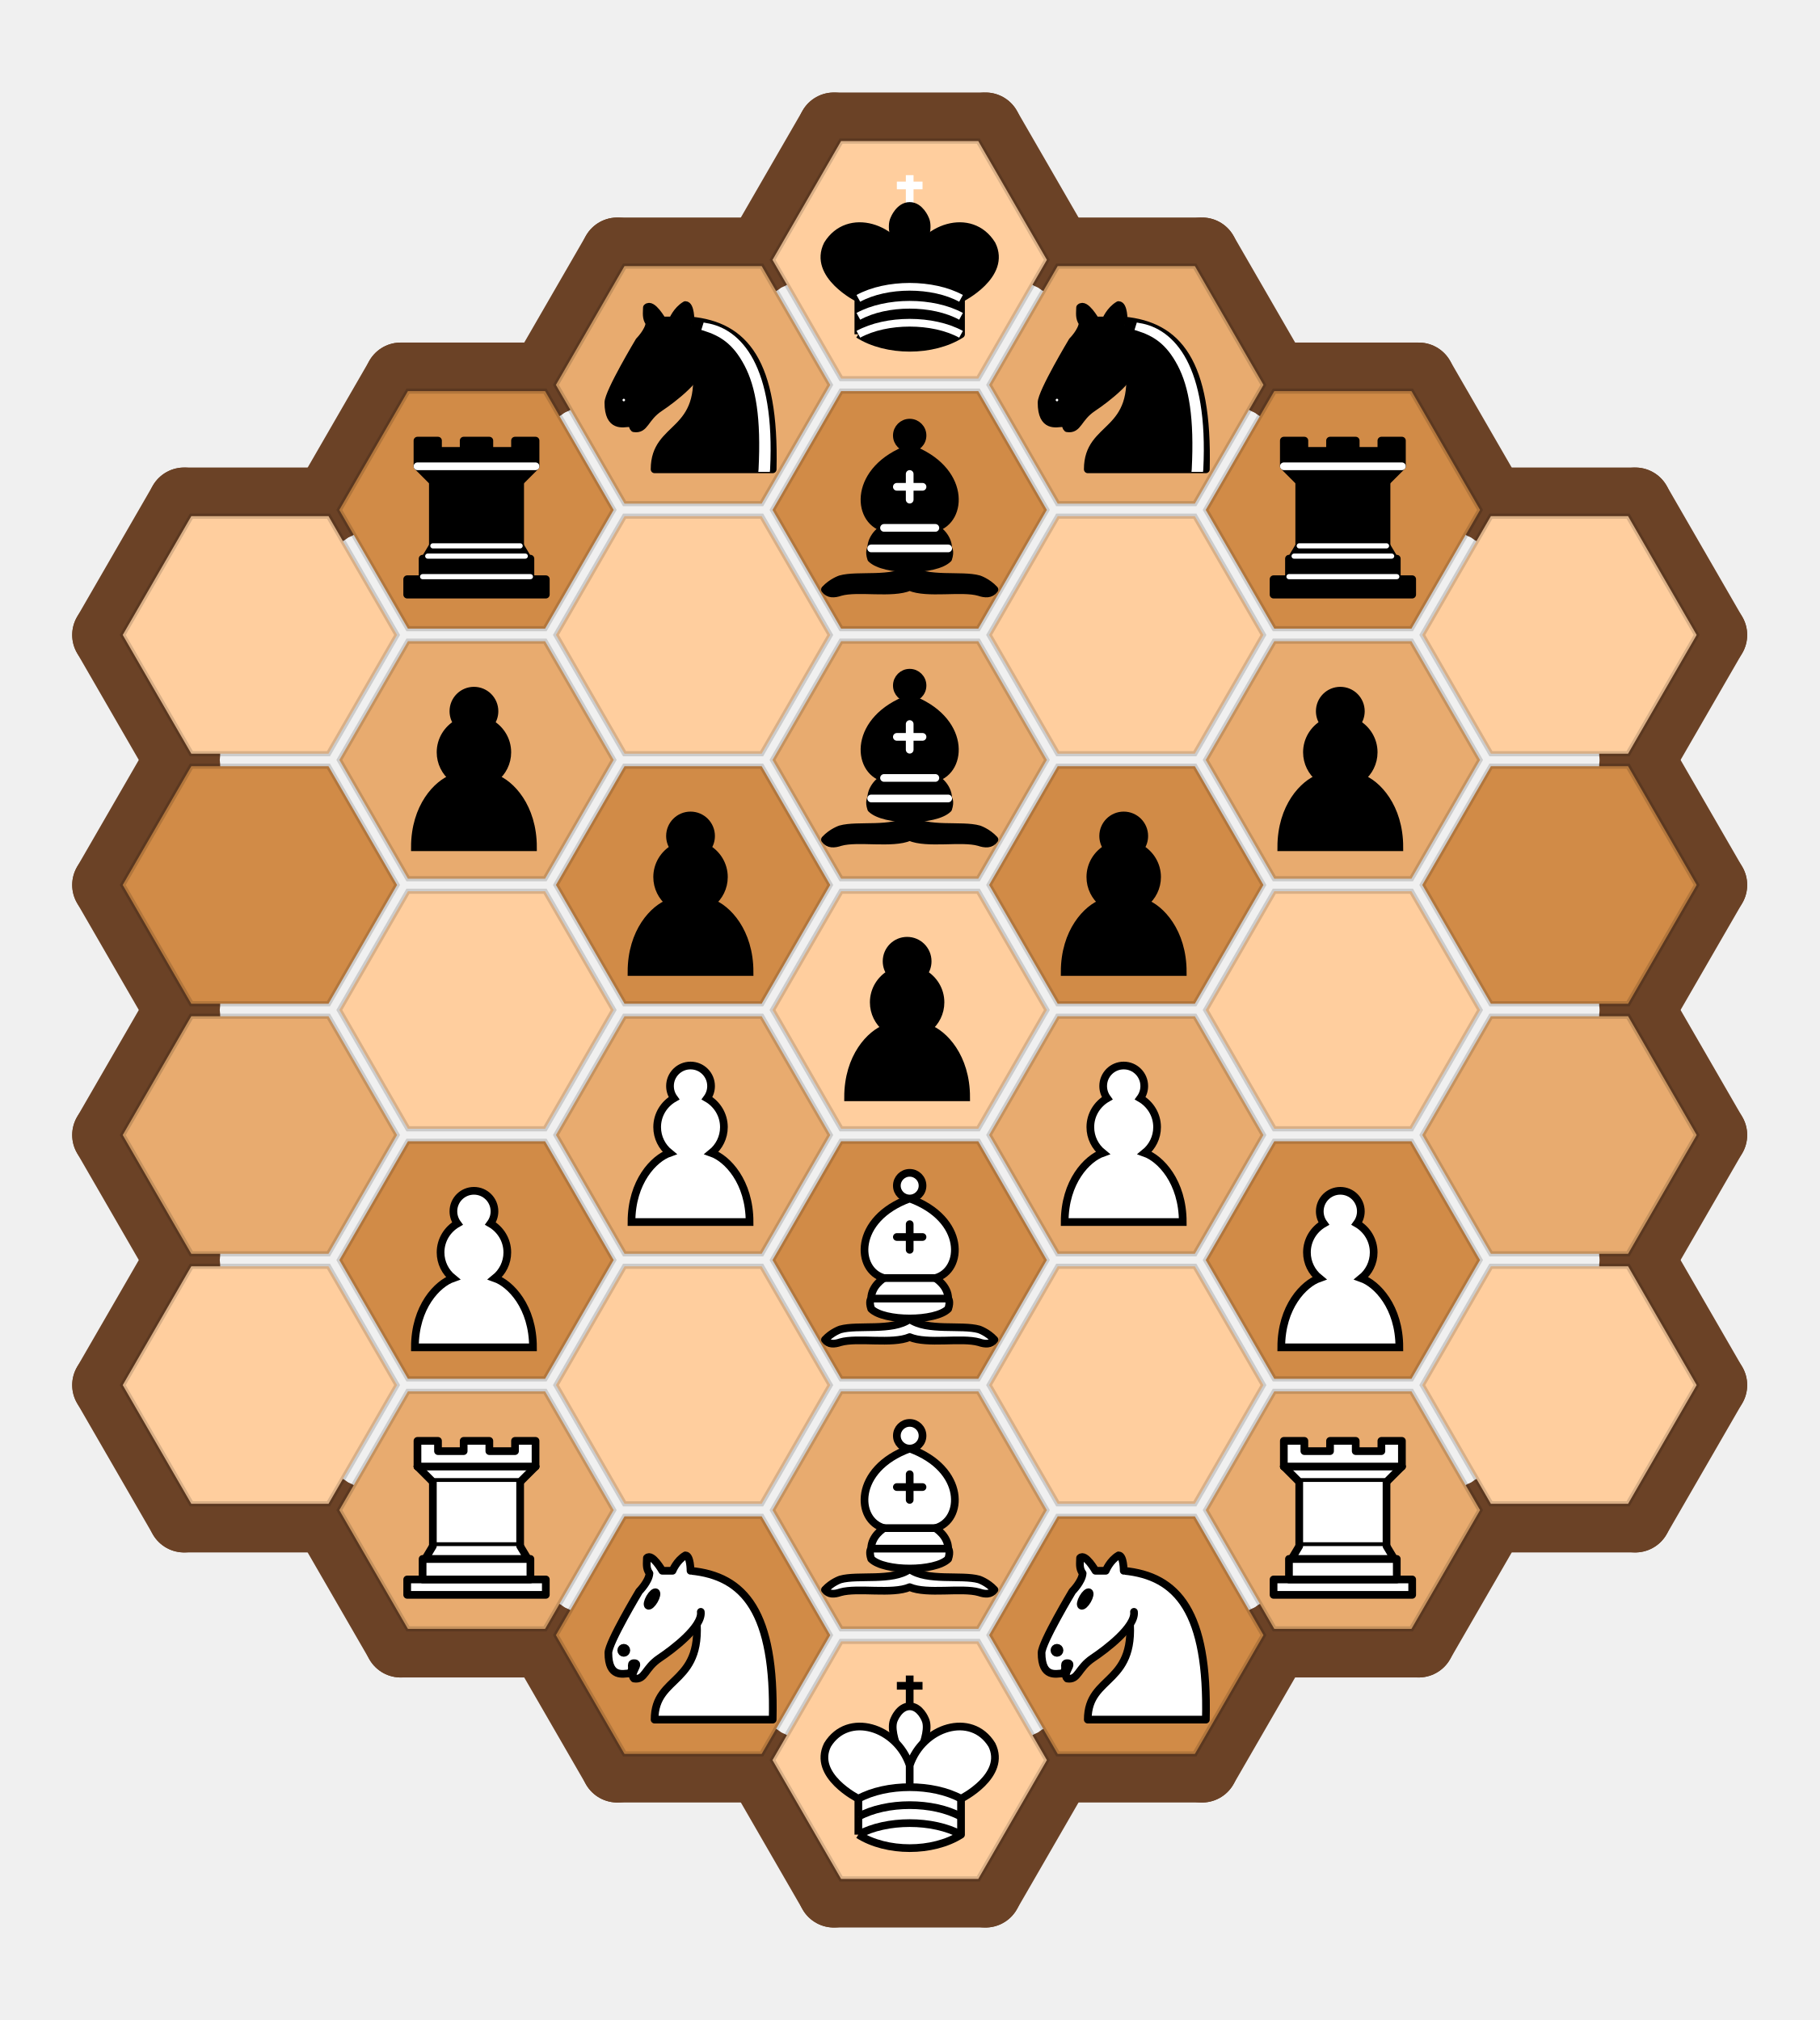
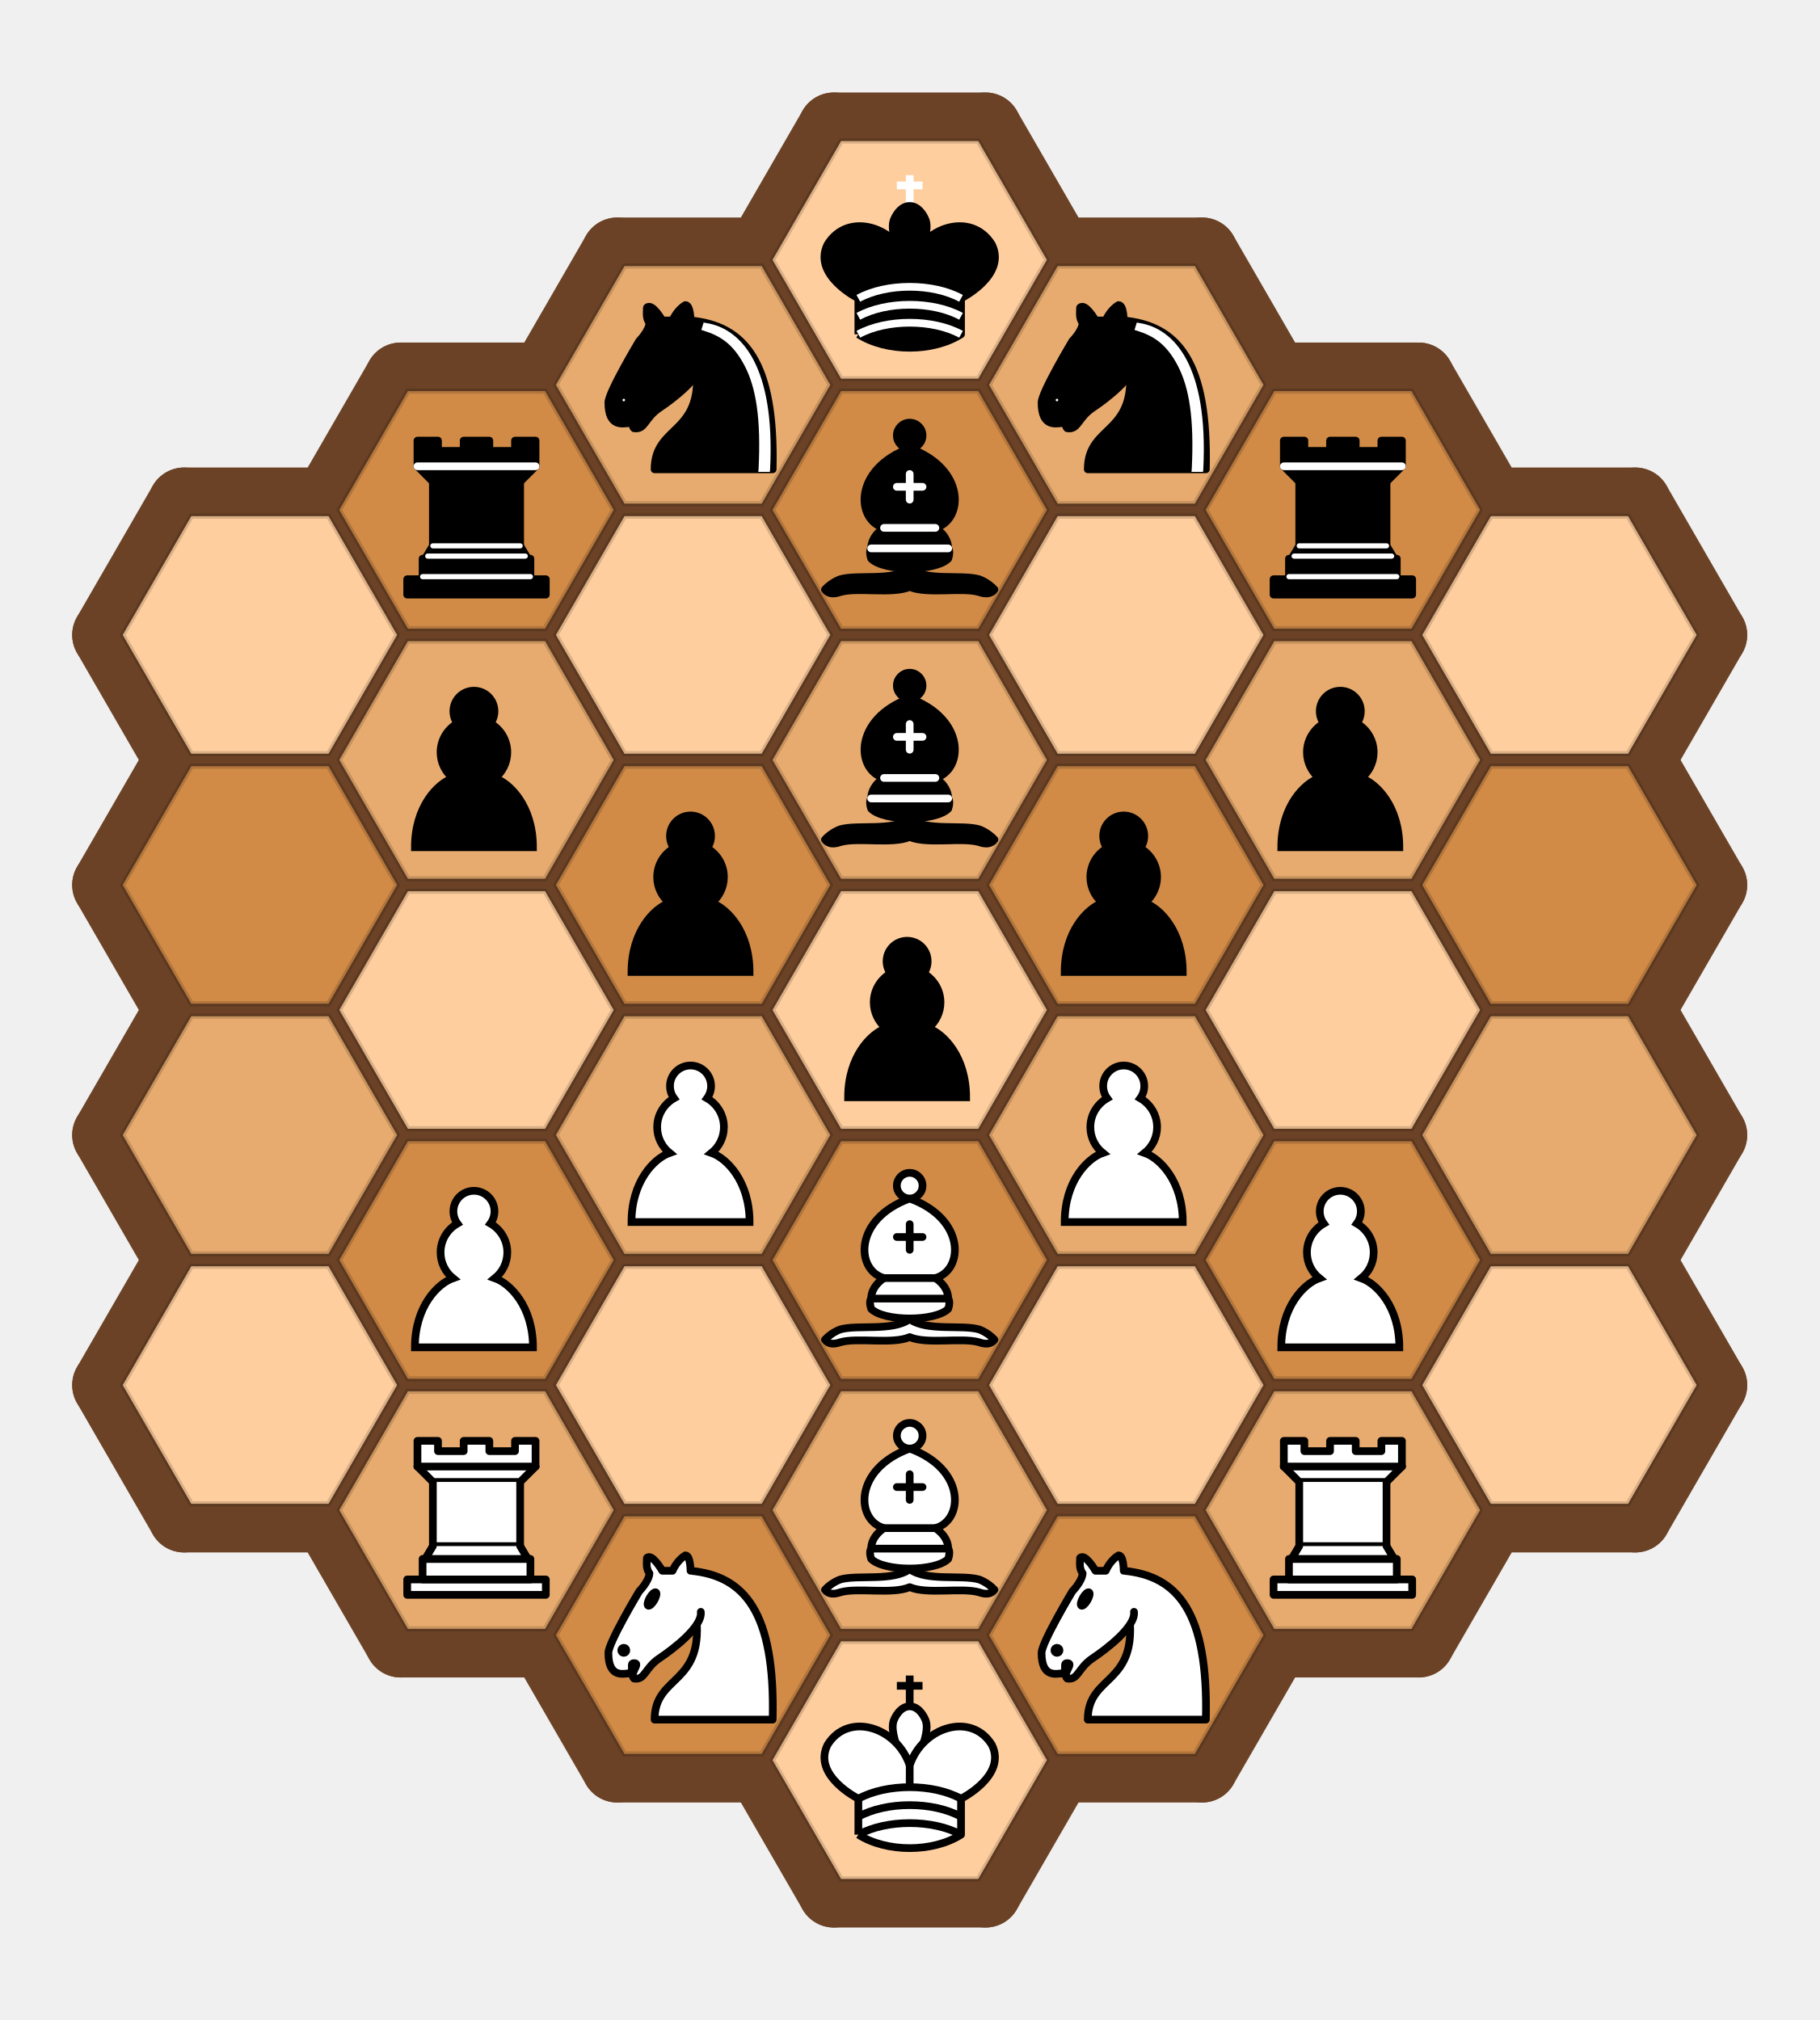
<svg xmlns="http://www.w3.org/2000/svg" viewBox="0 0 352.8 391.785" width="352.8" height="391.785">
  <defs>
    <symbol id="piece-mce-chess-bN" viewBox="0 0 45 45">
      <g style="fill:none;stroke:#000;stroke-width:1.5;stroke-linecap:round;stroke-linejoin:round">
        <path d="M 22,10 C 32.5,11 38.5,18 38,39 L 15,39 C 15,30 25,32.5 23,18" style="fill:#000" />
        <path d="M 24,18 C 24.38,20.91 18.45,25.37 16,27 C 13,29 13.18,31.34 11,31 C 9.958,30.06 12.41,27.96 11,28 C 10,28 11.19,29.23 10,30 C 9,30 5.997,31 6,26 C 6,24 12,14 12,14 C 12,14 13.89,12.1 14,10.5 C 13.27,9.506 13.5,8.5 13.5,7.5 C 14.5,6.5 16.5,10 16.5,10 L 18.5,10 C 18.5,10 19.28,8.008 21,7 C 22,7 22,10 22,10" style="fill:#000" />
        <path d="M 9.5,25.5 A 0.5,0.5 0 1 1 8.5,25.5 A 0.5,0.5 0 1 1 9.5,25.5 z" style="fill:#fff" />
        <path d="M 15,15.5 A 0.5,1.5 0 1 1 14,15.5 A 0.5,1.5 0 1 1 15,15.5 z" transform="matrix(0.866,0.5,-0.5,0.866,9.693,-5.173)" style="fill:#fff" />
        <path d="M 24.55,10.4 L 24.1,11.85 L 24.6,12 C 27.75,13 30.25,14.49 32.5,18.75 C 34.75,23.01 35.75,29.06 35.25,39 L 35.2,39.5 L 37.45,39.5 L 37.5,39 C 38,28.94 36.62,22.15 34.25,17.66 C 31.88,13.17 28.46,11.02 25.06,10.5 L 24.55,10.4 z" style="fill:#fff;stroke:none" />
      </g>
    </symbol>
    <symbol id="piece-mce-chess-bP" viewBox="0 0 45 45">
      <path d="M 22,9 C 19.79,9 18,10.79 18,13 C 18,13.89 18.29,14.71 18.78,15.38 C 16.83,16.5 15.5,18.59 15.5,21 C 15.5,23.03 16.44,24.84 17.91,26.03 C 14.91,27.09 10.5,31.58 10.5,39.5 L 33.5,39.5 C 33.5,31.58 29.09,27.09 26.09,26.03 C 27.56,24.84 28.5,23.03 28.5,21 C 28.5,18.59 27.17,16.5 25.22,15.38 C 25.71,14.71 26,13.89 26,13 C 26,10.79 24.21,9 22,9 z" style="fill:#000;stroke:#000;stroke-width:1.5;stroke-linecap:round" />
    </symbol>
    <symbol id="piece-mce-chess-wP" viewBox="0 0 45 45">
      <path d="M 22,9 C 19.79,9 18,10.79 18,13 C 18,13.89 18.29,14.71 18.78,15.38 C 16.83,16.5 15.5,18.59 15.5,21 C 15.5,23.03 16.44,24.84 17.91,26.03 C 14.91,27.09 10.5,31.58 10.5,39.5 L 33.5,39.5 C 33.5,31.58 29.09,27.09 26.09,26.03 C 27.56,24.84 28.5,23.03 28.5,21 C 28.5,18.59 27.17,16.5 25.22,15.38 C 25.71,14.71 26,13.89 26,13 C 26,10.79 24.21,9 22,9 z" style="fill:#fff;stroke:#000;stroke-width:1.5;stroke-linecap:round" />
    </symbol>
    <symbol id="piece-mce-chess-wN" viewBox="0 0 45 45">
      <g style="fill:none;stroke:#000;stroke-width:1.5;stroke-linecap:round;stroke-linejoin:round">
        <path d="M 22,10 C 32.5,11 38.5,18 38,39 L 15,39 C 15,30 25,32.5 23,18" style="fill:#fff" />
        <path d="M 24,18 C 24.38,20.91 18.45,25.37 16,27 C 13,29 13.18,31.34 11,31 C 9.958,30.06 12.41,27.96 11,28 C 10,28 11.19,29.23 10,30 C 9,30 5.997,31 6,26 C 6,24 12,14 12,14 C 12,14 13.89,12.1 14,10.5 C 13.27,9.506 13.5,8.5 13.5,7.5 C 14.5,6.5 16.5,10 16.5,10 L 18.5,10 C 18.5,10 19.28,8.008 21,7 C 22,7 22,10 22,10" style="fill:#fff" />
        <path d="M 9.5,25.5 A 0.5,0.5 0 1 1 8.5,25.5 A 0.5,0.5 0 1 1 9.5,25.5 z" style="fill:#000" />
        <path d="M 15,15.5 A 0.5,1.5 0 1 1 14,15.5 A 0.5,1.5 0 1 1 15,15.5 z" transform="matrix(0.866,0.5,-0.5,0.866,9.693,-5.173)" style="fill:#000" />
      </g>
    </symbol>
    <symbol id="piece-mce-chess-bR" viewBox="0 0 45 45">
      <g style="fill:#000;stroke:#000;stroke-width:1.5;stroke-linecap:round;stroke-linejoin:round">
        <path d="M 9,39 L 36,39 L 36,36 L 9,36 L 9,39 z" />
        <path d="M 12,36 L 12,32 L 33,32 L 33,36 L 12,36 z" />
        <path d="M 11,14 L 11,9 L 15,9 L 15,11 L 20,11 L 20,9 L 25,9 L 25,11 L 30,11 L 30,9 L 34,9 L 34,14" />
        <path d="M 34,14 L 31,17 L 14,17 L 11,14" />
        <path d="M 31,17 L 31,29.5 L 14,29.5 L 14,17" />
        <path d="M 31,29.5 L 32.5,32 L 12.5,32 L 14,29.5" />
        <path d="M 11,14 L 34,14" style="fill:none;stroke:#fff;stroke-linejoin:miter" />
        <path d="M 12,35.5 L 33,35.5" style="fill:none;stroke:#fff;stroke-width:1" />
        <path d="M 13,31.5 L 32,31.5" style="fill:none;stroke:#fff;stroke-width:1" />
        <path d="M 14,29.5 L 31,29.5" style="fill:none;stroke:#fff;stroke-width:1" />
      </g>
    </symbol>
    <symbol id="piece-mce-chess-wR" viewBox="0 0 45 45">
      <g style="fill:#fff;stroke:#000;stroke-width:1.5;stroke-linecap:round;stroke-linejoin:round">
        <path d="M 9,39 L 36,39 L 36,36 L 9,36 L 9,39 z" />
        <path d="M 12,36 L 12,32 L 33,32 L 33,36 L 12,36 z" />
        <path d="M 11,14 L 11,9 L 15,9 L 15,11 L 20,11 L 20,9 L 25,9 L 25,11 L 30,11 L 30,9 L 34,9 L 34,14" />
        <path d="M 34,14 L 31,17 L 14,17 L 11,14" />
        <path d="M 31,17 L 31,29.5 L 14,29.5 L 14,17" />
        <path d="M 31,29.5 L 32.5,32 L 12.5,32 L 14,29.5" />
        <path d="M 11,14 L 34,14" style="fill:none" />
      </g>
    </symbol>
    <symbol id="piece-mce-chess-bB" viewBox="0 0 45 45">
      <g style="fill:none;stroke:#000;stroke-width:1.5;stroke-linecap:round;stroke-linejoin:round">
        <g style="fill:#000;stroke-linecap:butt">
          <path d="M 9,36 C 12.39,35.03 19.11,36.43 22.5,34 C 25.89,36.43 32.61,35.03 36,36 C 36,36 37.65,36.54 39,38 C 38.32,38.97 37.2,38.91 36,38.5 C 32.61,37.53 25.89,38.96 22.5,37.5 C 19.11,38.96 12.39,37.53 9,38.5 C 7.8,38.91 6.68,38.97 6,38 C 7.35,36.54 9,36 9,36 z" />
          <path d="M 15,32 C 17.5,34.5 27.5,34.5 30,32 C 30.5,30.5 30,30 30,30 C 30,27.5 27.5,26 27.5,26 C 33,24.5 33.5,14.5 22.5,10.5 C 11.5,14.5 12,24.5 17.5,26 C 17.5,26 15,27.5 15,30 C 15,30 14.5,30.5 15,32 z" />
          <path d="M 25,8 A 2.5,2.5 0 1 1 20,8 A 2.5,2.5 0 1 1 25,8 z" />
        </g>
        <path d="M 17.5,26 L 27.5,26 M 15,30 L 30,30 M 22.5,15.5 L 22.5,20.5 M 20,18 L 25,18" style="fill:none;stroke:#fff;stroke-linejoin:miter" />
      </g>
    </symbol>
    <symbol id="piece-mce-chess-bK" viewBox="0 0 45 45">
      <g style="fill:#000;stroke:#000;stroke-width:1.5;stroke-linejoin:round">
        <path d="M 22.5,11.63 L 22.5,6" style="fill:none;stroke:#fff;stroke-linejoin:miter" />
        <path d="M 20,8 L 25,8" style="fill:none;stroke:#fff;stroke-linejoin:miter" />
        <path d="M 22.5,25 C 22.5,25 27,17.5 25.5,14.5 C 25.5,14.5 24.5,12 22.5,12 C 20.5,12 19.5,14.5 19.5,14.5 C 18,17.5 22.5,25 22.5,25" />
        <path d="M 12.5,37 C 18,40.5 27,40.5 32.5,37 L 32.5,30 C 32.5,30 41.5,25.5 38.5,19.5 C 34.5,13 25,16 22.5,23.5 L 22.5,27 L 22.5,23.5 C 20,16 10.5,13 6.5,19.5 C 3.5,25.5 12.5,30 12.5,30 L 12.5,37" />
        <path d="M 12.5,30 C 18,27 27,27 32.5,30" style="fill:none;stroke:#fff" />
        <path d="M 12.5,33.5 C 18,30.5 27,30.5 32.5,33.5" style="fill:none;stroke:#fff" />
        <path d="M 12.5,37 C 18,34 27,34 32.5,37" style="fill:none;stroke:#fff" />
      </g>
    </symbol>
    <symbol id="piece-mce-chess-wB" viewBox="0 0 45 45">
      <g style="fill:none;stroke:#000;stroke-width:1.5;stroke-linecap:round;stroke-linejoin:round">
        <g style="fill:#fff;stroke-linecap:butt">
          <path d="M 9,36 C 12.39,35.03 19.11,36.43 22.5,34 C 25.89,36.43 32.61,35.03 36,36 C 36,36 37.65,36.54 39,38 C 38.32,38.97 37.2,38.91 36,38.5 C 32.61,37.53 25.89,38.96 22.5,37.5 C 19.11,38.96 12.39,37.53 9,38.5 C 7.8,38.91 6.68,38.97 6,38 C 7.35,36.54 9,36 9,36 z" />
          <path d="M 15,32 C 17.5,34.5 27.5,34.5 30,32 C 30.5,30.5 30,30 30,30 C 30,27.5 27.5,26 27.5,26 C 33,24.5 33.5,14.5 22.5,10.5 C 11.5,14.5 12,24.5 17.5,26 C 17.5,26 15,27.5 15,30 C 15,30 14.5,30.5 15,32 z" />
          <path d="M 25,8 A 2.5,2.5 0 1 1 20,8 A 2.5,2.5 0 1 1 25,8 z" />
        </g>
        <path d="M 17.5,26 L 27.5,26 M 15,30 L 30,30 M 22.5,15.5 L 22.5,20.5 M 20,18 L 25,18" style="fill:none;stroke:#000;stroke-linejoin:miter" />
      </g>
    </symbol>
    <symbol id="piece-mce-chess-wK" viewBox="0 0 45 45">
      <g style="fill:#fff;stroke:#000;stroke-width:1.5;stroke-linejoin:round">
        <path d="M 22.5,11.63 L 22.5,6" style="fill:none;stroke-linejoin:miter" />
        <path d="M 20,8 L 25,8" style="fill:none;stroke-linejoin:miter" />
        <path d="M 22.5,25 C 22.5,25 27,17.5 25.5,14.5 C 25.5,14.5 24.5,12 22.5,12 C 20.5,12 19.5,14.5 19.5,14.5 C 18,17.5 22.5,25 22.5,25" />
        <path d="M 12.5,37 C 18,40.5 27,40.5 32.5,37 L 32.5,30 C 32.5,30 41.5,25.5 38.5,19.5 C 34.5,13 25,16 22.5,23.5 L 22.5,27 L 22.5,23.5 C 20,16 10.5,13 6.5,19.5 C 3.5,25.5 12.5,30 12.5,30 L 12.5,37" />
        <path d="M 12.5,30 C 18,27 27,27 32.5,30" />
        <path d="M 12.5,33.5 C 18,30.5 27,30.5 32.5,33.5" />
        <path d="M 12.5,37 C 18,34 27,34 32.5,37" />
      </g>
    </symbol>
  </defs>
+   <g fill="#6b4226">
+     <polygon points="80.64,123.15 65.52,149.33 35.28,149.33 20.16,123.15 35.28,96.96 65.52,96.96" />
+     <polygon points="80.64,171.64 65.52,197.83 35.28,197.83 20.16,171.64 35.28,145.45 65.52,145.45" />
+     <polygon points="80.64,220.14 65.52,246.33 35.28,246.33 20.16,220.14 35.28,193.95 65.52,193.95" />
+     <polygon points="80.64,268.64 65.52,294.83 35.28,294.83 20.16,268.64 35.28,242.45 65.52,242.45" />
+     <polygon points="122.64,98.90 107.52,125.09 77.28,125.09 62.16,98.90 77.28,72.71 107.52,72.71" />
+     <polygon points="122.64,147.39 107.52,173.58 77.28,173.58 62.16,147.39 77.28,121.21 107.52,121.21" />
+     <polygon points="122.64,195.89 107.52,222.08 77.28,222.08 62.16,195.89 77.28,169.70 107.52,169.70" />
+     <polygon points="122.64,244.39 107.52,270.58 77.28,270.58 62.16,244.39 77.28,218.20 107.52,218.20" />
+     <polygon points="122.64,292.89 107.52,319.08 77.28,319.08 62.16,292.89 77.28,266.70 107.52,266.70" />
+     <polygon points="164.64,74.65 149.52,100.84 119.28,100.84 104.16,74.65 119.28,48.46 149.52,48.46" />
+     <polygon points="164.64,123.15 149.52,149.33 119.28,149.33 104.16,123.15 119.28,96.96 149.52,96.96" />
+     <polygon points="164.64,171.64 149.52,197.83 119.28,197.83 104.16,171.64 119.28,145.45 149.52,145.45" />
+     <polygon points="164.64,220.14 149.52,246.33 119.28,246.33 104.16,220.14 119.28,193.95 149.52,193.95" />
+     <polygon points="164.64,268.64 149.52,294.83 119.28,294.83 104.16,268.64 119.28,242.45 149.52,242.45" />
+     <polygon points="164.64,317.14 149.52,343.32 119.28,343.32 104.16,317.14 119.28,290.95 149.52,290.95" />
+     <polygon points="206.64,50.40 191.52,76.59 161.28,76.59 146.16,50.40 161.28,24.21 191.52,24.21" />
+     <polygon points="206.64,98.90 191.52,125.09 161.28,125.09 146.16,98.90 161.28,72.71 191.52,72.71" />
+     <polygon points="206.64,147.39 191.52,173.58 161.28,173.58 146.16,147.39 161.28,121.21 191.52,121.21" />
+     <polygon points="206.64,195.89 191.52,222.08 161.28,222.08 146.16,195.89 161.28,169.70 191.52,169.70" />
+     <polygon points="206.64,244.39 191.52,270.58 161.28,270.58 146.16,244.39 161.28,218.20 191.52,218.20" />
+     <polygon points="206.64,292.89 191.52,319.08 161.28,319.08 146.16,292.89 161.28,266.70 191.52,266.70" />
+     <polygon points="206.64,341.38 191.52,367.57 161.28,367.57 146.16,341.38 161.28,315.20 191.52,315.20" />
+     <polygon points="248.64,74.65 233.52,100.84 203.28,100.84 188.16,74.65 203.28,48.46 233.52,48.46" />
+     <polygon points="248.64,123.15 233.52,149.33 203.28,149.33 188.16,123.15 203.28,96.96 233.52,96.96" />
+     <polygon points="248.64,171.64 233.52,197.83 203.28,197.83 188.16,171.64 203.28,145.45 233.52,145.45" />
+     <polygon points="248.64,220.14 233.52,246.33 203.28,246.33 188.16,220.14 203.28,193.95 233.52,193.95" />
+     <polygon points="248.64,268.64 233.52,294.83 203.28,294.83 188.16,268.64 203.28,242.45 233.52,242.45" />
+     <polygon points="248.64,317.14 233.52,343.32 203.28,343.32 188.16,317.14 203.28,290.95 233.52,290.95" />
+     <polygon points="290.64,98.90 275.52,125.09 245.28,125.09 230.16,98.90 245.28,72.71 275.52,72.71" />
+     <polygon points="290.64,147.39 275.52,173.58 245.28,173.58 230.16,147.39 245.28,121.21 275.52,121.21" />
+     <polygon points="290.64,195.89 275.52,222.08 245.28,222.08 230.16,195.89 245.28,169.70 275.52,169.70" />
+     <polygon points="290.64,244.39 275.52,270.58 245.28,270.58 230.16,244.39 245.28,218.20 275.52,218.20" />
+     <polygon points="290.64,292.89 275.52,319.08 245.28,319.08 230.16,292.89 245.28,266.70 275.52,266.70" />
+     <polygon points="332.64,123.15 317.52,149.33 287.28,149.33 272.16,123.15 287.28,96.96 317.52,96.96" />
+     <polygon points="332.64,171.64 317.52,197.83 287.28,197.83 272.16,171.64 287.28,145.45 317.52,145.45" />
+     <polygon points="332.64,220.14 317.52,246.33 287.28,246.33 272.16,220.14 287.28,193.95 317.52,193.95" />
+     <polygon points="332.64,268.64 317.52,294.83 287.28,294.83 272.16,268.64 287.28,242.45 317.52,242.45" />
+   </g>
  <g fill="none" stroke="#6b4226" stroke-width="14" stroke-linecap="round" stroke-linejoin="round">
    <line x1="35.70" y1="148.61" x2="21.00" y2="123.15" />
    <line x1="21.00" y1="123.15" x2="35.70" y2="97.68" />
    <line x1="35.70" y1="97.68" x2="65.10" y2="97.68" />
    <line x1="35.70" y1="197.10" x2="21.00" y2="171.64" />
    <line x1="21.00" y1="171.64" x2="35.70" y2="146.18" />
    <line x1="35.70" y1="245.60" x2="21.00" y2="220.14" />
    <line x1="21.00" y1="220.14" x2="35.70" y2="194.68" />
    <line x1="65.10" y1="294.10" x2="35.70" y2="294.10" />
    <line x1="35.70" y1="294.10" x2="21.00" y2="268.64" />
    <line x1="21.00" y1="268.64" x2="35.70" y2="243.18" />
    <line x1="63.00" y1="98.90" x2="77.70" y2="73.44" />
    <line x1="77.70" y1="73.44" x2="107.10" y2="73.44" />
    <line x1="107.10" y1="318.35" x2="77.70" y2="318.35" />
    <line x1="77.70" y1="318.35" x2="63.00" y2="292.89" />
    <line x1="105.00" y1="74.65" x2="119.70" y2="49.19" />
    <line x1="119.70" y1="49.19" x2="149.10" y2="49.19" />
    <line x1="149.10" y1="342.60" x2="119.70" y2="342.60" />
    <line x1="119.70" y1="342.60" x2="105.00" y2="317.14" />
    <line x1="147.00" y1="50.40" x2="161.70" y2="24.94" />
    <line x1="161.70" y1="24.94" x2="191.10" y2="24.94" />
    <line x1="191.10" y1="24.94" x2="205.80" y2="50.40" />
    <line x1="205.80" y1="341.38" x2="191.10" y2="366.85" />
    <line x1="191.10" y1="366.85" x2="161.70" y2="366.85" />
    <line x1="161.70" y1="366.85" x2="147.00" y2="341.38" />
    <line x1="203.70" y1="49.19" x2="233.10" y2="49.19" />
    <line x1="233.10" y1="49.19" x2="247.80" y2="74.65" />
    <line x1="247.80" y1="317.14" x2="233.10" y2="342.60" />
    <line x1="233.10" y1="342.60" x2="203.70" y2="342.60" />
    <line x1="245.70" y1="73.44" x2="275.10" y2="73.44" />
    <line x1="275.10" y1="73.44" x2="289.80" y2="98.90" />
    <line x1="289.80" y1="292.89" x2="275.10" y2="318.35" />
    <line x1="275.10" y1="318.35" x2="245.70" y2="318.35" />
    <line x1="331.80" y1="123.15" x2="317.10" y2="148.61" />
    <line x1="287.70" y1="97.68" x2="317.10" y2="97.68" />
    <line x1="317.10" y1="97.68" x2="331.80" y2="123.15" />
    <line x1="331.80" y1="171.64" x2="317.10" y2="197.10" />
    <line x1="317.10" y1="146.18" x2="331.80" y2="171.64" />
    <line x1="331.80" y1="220.14" x2="317.10" y2="245.60" />
    <line x1="317.10" y1="194.68" x2="331.80" y2="220.14" />
    <line x1="331.80" y1="268.64" x2="317.10" y2="294.10" />
    <line x1="317.10" y1="294.10" x2="287.70" y2="294.10" />
    <line x1="317.10" y1="243.18" x2="331.80" y2="268.64" />
  </g>
  <polygon points="77.00,123.15 63.70,146.18 37.10,146.18 23.80,123.15 37.10,100.11 63.70,100.11" fill="#ffce9e" stroke="rgba(0,0,0,0.15)" stroke-width="1" data-sq="-3,0" class="board-cell" />
  <polygon points="77.00,171.64 63.70,194.68 37.10,194.68 23.80,171.64 37.10,148.61 63.70,148.61" fill="#d18b47" stroke="rgba(0,0,0,0.15)" stroke-width="1" data-sq="-3,1" class="board-cell" />
  <polygon points="77.00,220.14 63.70,243.18 37.10,243.18 23.80,220.14 37.10,197.10 63.70,197.10" fill="#e8ab6f" stroke="rgba(0,0,0,0.15)" stroke-width="1" data-sq="-3,2" class="board-cell" />
  <polygon points="77.00,268.64 63.70,291.67 37.10,291.67 23.80,268.64 37.10,245.60 63.70,245.60" fill="#ffce9e" stroke="rgba(0,0,0,0.15)" stroke-width="1" data-sq="-3,3" class="board-cell" />
  <polygon points="119.00,98.90 105.70,121.93 79.10,121.93 65.80,98.90 79.10,75.86 105.70,75.86" fill="#d18b47" stroke="rgba(0,0,0,0.15)" stroke-width="1" data-sq="-2,-1" class="board-cell" />
  <polygon points="119.00,147.39 105.70,170.43 79.10,170.43 65.80,147.39 79.10,124.36 105.70,124.36" fill="#e8ab6f" stroke="rgba(0,0,0,0.15)" stroke-width="1" data-sq="-2,0" class="board-cell" />
  <polygon points="119.00,195.89 105.70,218.93 79.10,218.93 65.80,195.89 79.10,172.86 105.70,172.86" fill="#ffce9e" stroke="rgba(0,0,0,0.15)" stroke-width="1" data-sq="-2,1" class="board-cell" />
  <polygon points="119.00,244.39 105.70,267.43 79.10,267.43 65.80,244.39 79.10,221.35 105.70,221.35" fill="#d18b47" stroke="rgba(0,0,0,0.15)" stroke-width="1" data-sq="-2,2" class="board-cell" />
  <polygon points="119.00,292.89 105.70,315.92 79.10,315.92 65.80,292.89 79.10,269.85 105.70,269.85" fill="#e8ab6f" stroke="rgba(0,0,0,0.15)" stroke-width="1" data-sq="-2,3" class="board-cell" />
  <polygon points="161.00,74.65 147.70,97.68 121.10,97.68 107.80,74.65 121.10,51.61 147.70,51.61" fill="#e8ab6f" stroke="rgba(0,0,0,0.15)" stroke-width="1" data-sq="-1,-2" class="board-cell" />
  <polygon points="161.00,123.15 147.70,146.18 121.10,146.18 107.80,123.15 121.10,100.11 147.70,100.11" fill="#ffce9e" stroke="rgba(0,0,0,0.15)" stroke-width="1" data-sq="-1,-1" class="board-cell" />
  <polygon points="161.00,171.64 147.70,194.68 121.10,194.68 107.80,171.64 121.10,148.61 147.70,148.61" fill="#d18b47" stroke="rgba(0,0,0,0.15)" stroke-width="1" data-sq="-1,0" class="board-cell" />
  <polygon points="161.00,220.14 147.70,243.18 121.10,243.18 107.80,220.14 121.10,197.10 147.70,197.10" fill="#e8ab6f" stroke="rgba(0,0,0,0.15)" stroke-width="1" data-sq="-1,1" class="board-cell" />
  <polygon points="161.00,268.64 147.70,291.67 121.10,291.67 107.80,268.64 121.10,245.60 147.70,245.60" fill="#ffce9e" stroke="rgba(0,0,0,0.15)" stroke-width="1" data-sq="-1,2" class="board-cell" />
  <polygon points="161.00,317.14 147.70,340.17 121.10,340.17 107.80,317.14 121.10,294.10 147.70,294.10" fill="#d18b47" stroke="rgba(0,0,0,0.15)" stroke-width="1" data-sq="-1,3" class="board-cell" />
  <polygon points="203.00,50.40 189.70,73.44 163.10,73.44 149.80,50.40 163.10,27.36 189.70,27.36" fill="#ffce9e" stroke="rgba(0,0,0,0.15)" stroke-width="1" data-sq="0,-3" class="board-cell" />
  <polygon points="203.00,98.90 189.70,121.93 163.10,121.93 149.80,98.90 163.10,75.86 189.70,75.86" fill="#d18b47" stroke="rgba(0,0,0,0.15)" stroke-width="1" data-sq="0,-2" class="board-cell" />
  <polygon points="203.00,147.39 189.70,170.43 163.10,170.43 149.80,147.39 163.10,124.36 189.70,124.36" fill="#e8ab6f" stroke="rgba(0,0,0,0.15)" stroke-width="1" data-sq="0,-1" class="board-cell" />
  <polygon points="203.00,195.89 189.70,218.93 163.10,218.93 149.80,195.89 163.10,172.86 189.70,172.86" fill="#ffce9e" stroke="rgba(0,0,0,0.15)" stroke-width="1" data-sq="0,0" class="board-cell" />
  <polygon points="203.00,244.39 189.70,267.43 163.10,267.43 149.80,244.39 163.10,221.35 189.70,221.35" fill="#d18b47" stroke="rgba(0,0,0,0.15)" stroke-width="1" data-sq="0,1" class="board-cell" />
  <polygon points="203.00,292.89 189.70,315.92 163.10,315.92 149.80,292.89 163.10,269.85 189.70,269.85" fill="#e8ab6f" stroke="rgba(0,0,0,0.15)" stroke-width="1" data-sq="0,2" class="board-cell" />
  <polygon points="203.00,341.38 189.70,364.42 163.10,364.42 149.80,341.38 163.10,318.35 189.70,318.35" fill="#ffce9e" stroke="rgba(0,0,0,0.15)" stroke-width="1" data-sq="0,3" class="board-cell" />
  <polygon points="245.00,74.65 231.70,97.68 205.10,97.68 191.80,74.65 205.10,51.61 231.70,51.61" fill="#e8ab6f" stroke="rgba(0,0,0,0.15)" stroke-width="1" data-sq="1,-3" class="board-cell" />
  <polygon points="245.00,123.15 231.70,146.18 205.10,146.18 191.80,123.15 205.10,100.11 231.70,100.11" fill="#ffce9e" stroke="rgba(0,0,0,0.15)" stroke-width="1" data-sq="1,-2" class="board-cell" />
  <polygon points="245.00,171.64 231.70,194.68 205.10,194.68 191.80,171.64 205.10,148.61 231.70,148.61" fill="#d18b47" stroke="rgba(0,0,0,0.15)" stroke-width="1" data-sq="1,-1" class="board-cell" />
  <polygon points="245.00,220.14 231.70,243.18 205.10,243.18 191.80,220.14 205.10,197.10 231.70,197.10" fill="#e8ab6f" stroke="rgba(0,0,0,0.15)" stroke-width="1" data-sq="1,0" class="board-cell" />
  <polygon points="245.00,268.64 231.70,291.67 205.10,291.67 191.80,268.64 205.10,245.60 231.70,245.60" fill="#ffce9e" stroke="rgba(0,0,0,0.15)" stroke-width="1" data-sq="1,1" class="board-cell" />
  <polygon points="245.00,317.14 231.70,340.17 205.10,340.17 191.80,317.14 205.10,294.10 231.70,294.10" fill="#d18b47" stroke="rgba(0,0,0,0.15)" stroke-width="1" data-sq="1,2" class="board-cell" />
  <polygon points="287.00,98.90 273.70,121.93 247.10,121.93 233.80,98.90 247.10,75.86 273.70,75.86" fill="#d18b47" stroke="rgba(0,0,0,0.15)" stroke-width="1" data-sq="2,-3" class="board-cell" />
  <polygon points="287.00,147.39 273.70,170.43 247.10,170.43 233.80,147.39 247.10,124.36 273.70,124.36" fill="#e8ab6f" stroke="rgba(0,0,0,0.15)" stroke-width="1" data-sq="2,-2" class="board-cell" />
  <polygon points="287.00,195.89 273.70,218.93 247.10,218.93 233.80,195.89 247.10,172.86 273.70,172.86" fill="#ffce9e" stroke="rgba(0,0,0,0.15)" stroke-width="1" data-sq="2,-1" class="board-cell" />
  <polygon points="287.00,244.39 273.70,267.43 247.10,267.43 233.80,244.39 247.10,221.35 273.70,221.35" fill="#d18b47" stroke="rgba(0,0,0,0.15)" stroke-width="1" data-sq="2,0" class="board-cell" />
  <polygon points="287.00,292.89 273.70,315.92 247.10,315.92 233.80,292.89 247.10,269.85 273.70,269.85" fill="#e8ab6f" stroke="rgba(0,0,0,0.15)" stroke-width="1" data-sq="2,1" class="board-cell" />
  <polygon points="329.00,123.15 315.70,146.18 289.10,146.18 275.80,123.15 289.10,100.11 315.70,100.11" fill="#ffce9e" stroke="rgba(0,0,0,0.15)" stroke-width="1" data-sq="3,-3" class="board-cell" />
  <polygon points="329.00,171.64 315.70,194.68 289.10,194.68 275.80,171.64 289.10,148.61 315.70,148.61" fill="#d18b47" stroke="rgba(0,0,0,0.15)" stroke-width="1" data-sq="3,-2" class="board-cell" />
  <polygon points="329.00,220.14 315.70,243.18 289.10,243.18 275.80,220.14 289.10,197.10 315.70,197.10" fill="#e8ab6f" stroke="rgba(0,0,0,0.15)" stroke-width="1" data-sq="3,-1" class="board-cell" />
  <polygon points="329.00,268.64 315.70,291.67 289.10,291.67 275.80,268.64 289.10,245.60 315.70,245.60" fill="#ffce9e" stroke="rgba(0,0,0,0.15)" stroke-width="1" data-sq="3,0" class="board-cell" />
  <g pointer-events="none">
    <use href="#piece-mce-chess-bN" x="112.0" y="52.2" width="44.8" height="44.8" />
    <use href="#piece-mce-chess-bP" x="112.0" y="149.2" width="44.8" height="44.8" />
    <use href="#piece-mce-chess-wP" x="112.0" y="197.7" width="44.8" height="44.8" />
    <use href="#piece-mce-chess-wN" x="112.0" y="294.7" width="44.8" height="44.8" />
    <use href="#piece-mce-chess-bR" x="70.0" y="76.5" width="44.8" height="44.8" />
    <use href="#piece-mce-chess-bP" x="70.0" y="125.0" width="44.8" height="44.8" />
    <use href="#piece-mce-chess-wP" x="70.0" y="222.0" width="44.8" height="44.8" />
    <use href="#piece-mce-chess-wR" x="70.0" y="270.5" width="44.8" height="44.8" />
    <use href="#piece-mce-chess-bB" x="154.0" y="125.0" width="44.8" height="44.8" />
    <use href="#piece-mce-chess-bB" x="154.0" y="76.5" width="44.8" height="44.8" />
    <use href="#piece-mce-chess-bK" x="154.0" y="28.0" width="44.8" height="44.8" />
    <use href="#piece-mce-chess-bP" x="154.0" y="173.5" width="44.8" height="44.8" />
    <use href="#piece-mce-chess-wB" x="154.0" y="222.0" width="44.8" height="44.8" />
    <use href="#piece-mce-chess-wB" x="154.0" y="270.5" width="44.8" height="44.8" />
    <use href="#piece-mce-chess-wK" x="154.0" y="319.0" width="44.8" height="44.8" />
    <use href="#piece-mce-chess-bP" x="196.0" y="149.2" width="44.8" height="44.8" />
    <use href="#piece-mce-chess-bN" x="196.0" y="52.2" width="44.8" height="44.8" />
    <use href="#piece-mce-chess-wP" x="196.0" y="197.7" width="44.8" height="44.8" />
    <use href="#piece-mce-chess-wN" x="196.0" y="294.7" width="44.8" height="44.8" />
    <use href="#piece-mce-chess-bP" x="238.0" y="125.0" width="44.8" height="44.8" />
    <use href="#piece-mce-chess-bR" x="238.0" y="76.5" width="44.8" height="44.8" />
    <use href="#piece-mce-chess-wP" x="238.0" y="222.0" width="44.8" height="44.8" />
    <use href="#piece-mce-chess-wR" x="238.0" y="270.5" width="44.8" height="44.8" />
  </g>
</svg>
